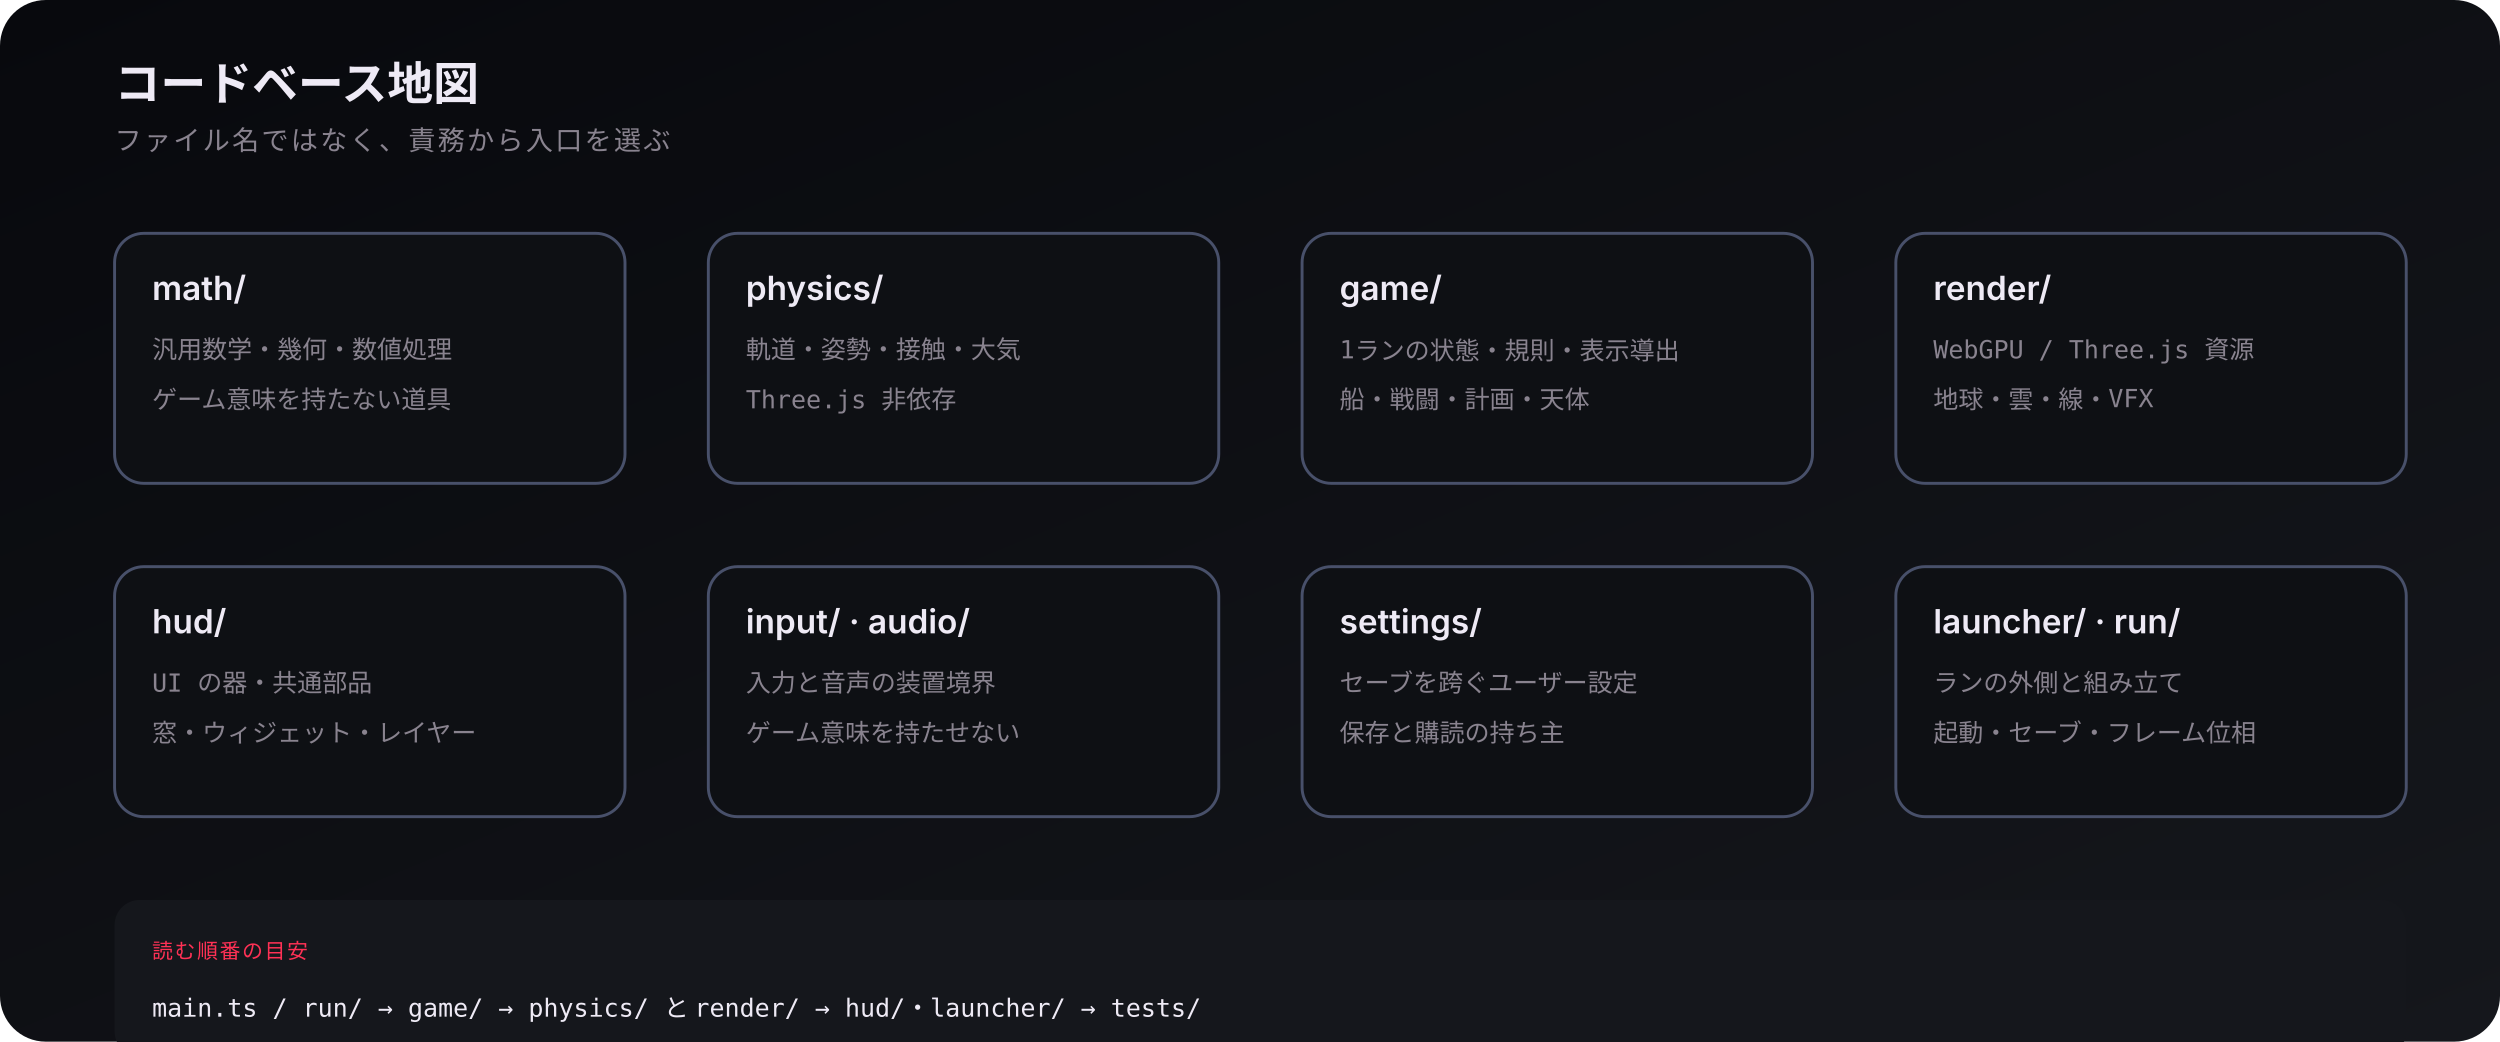
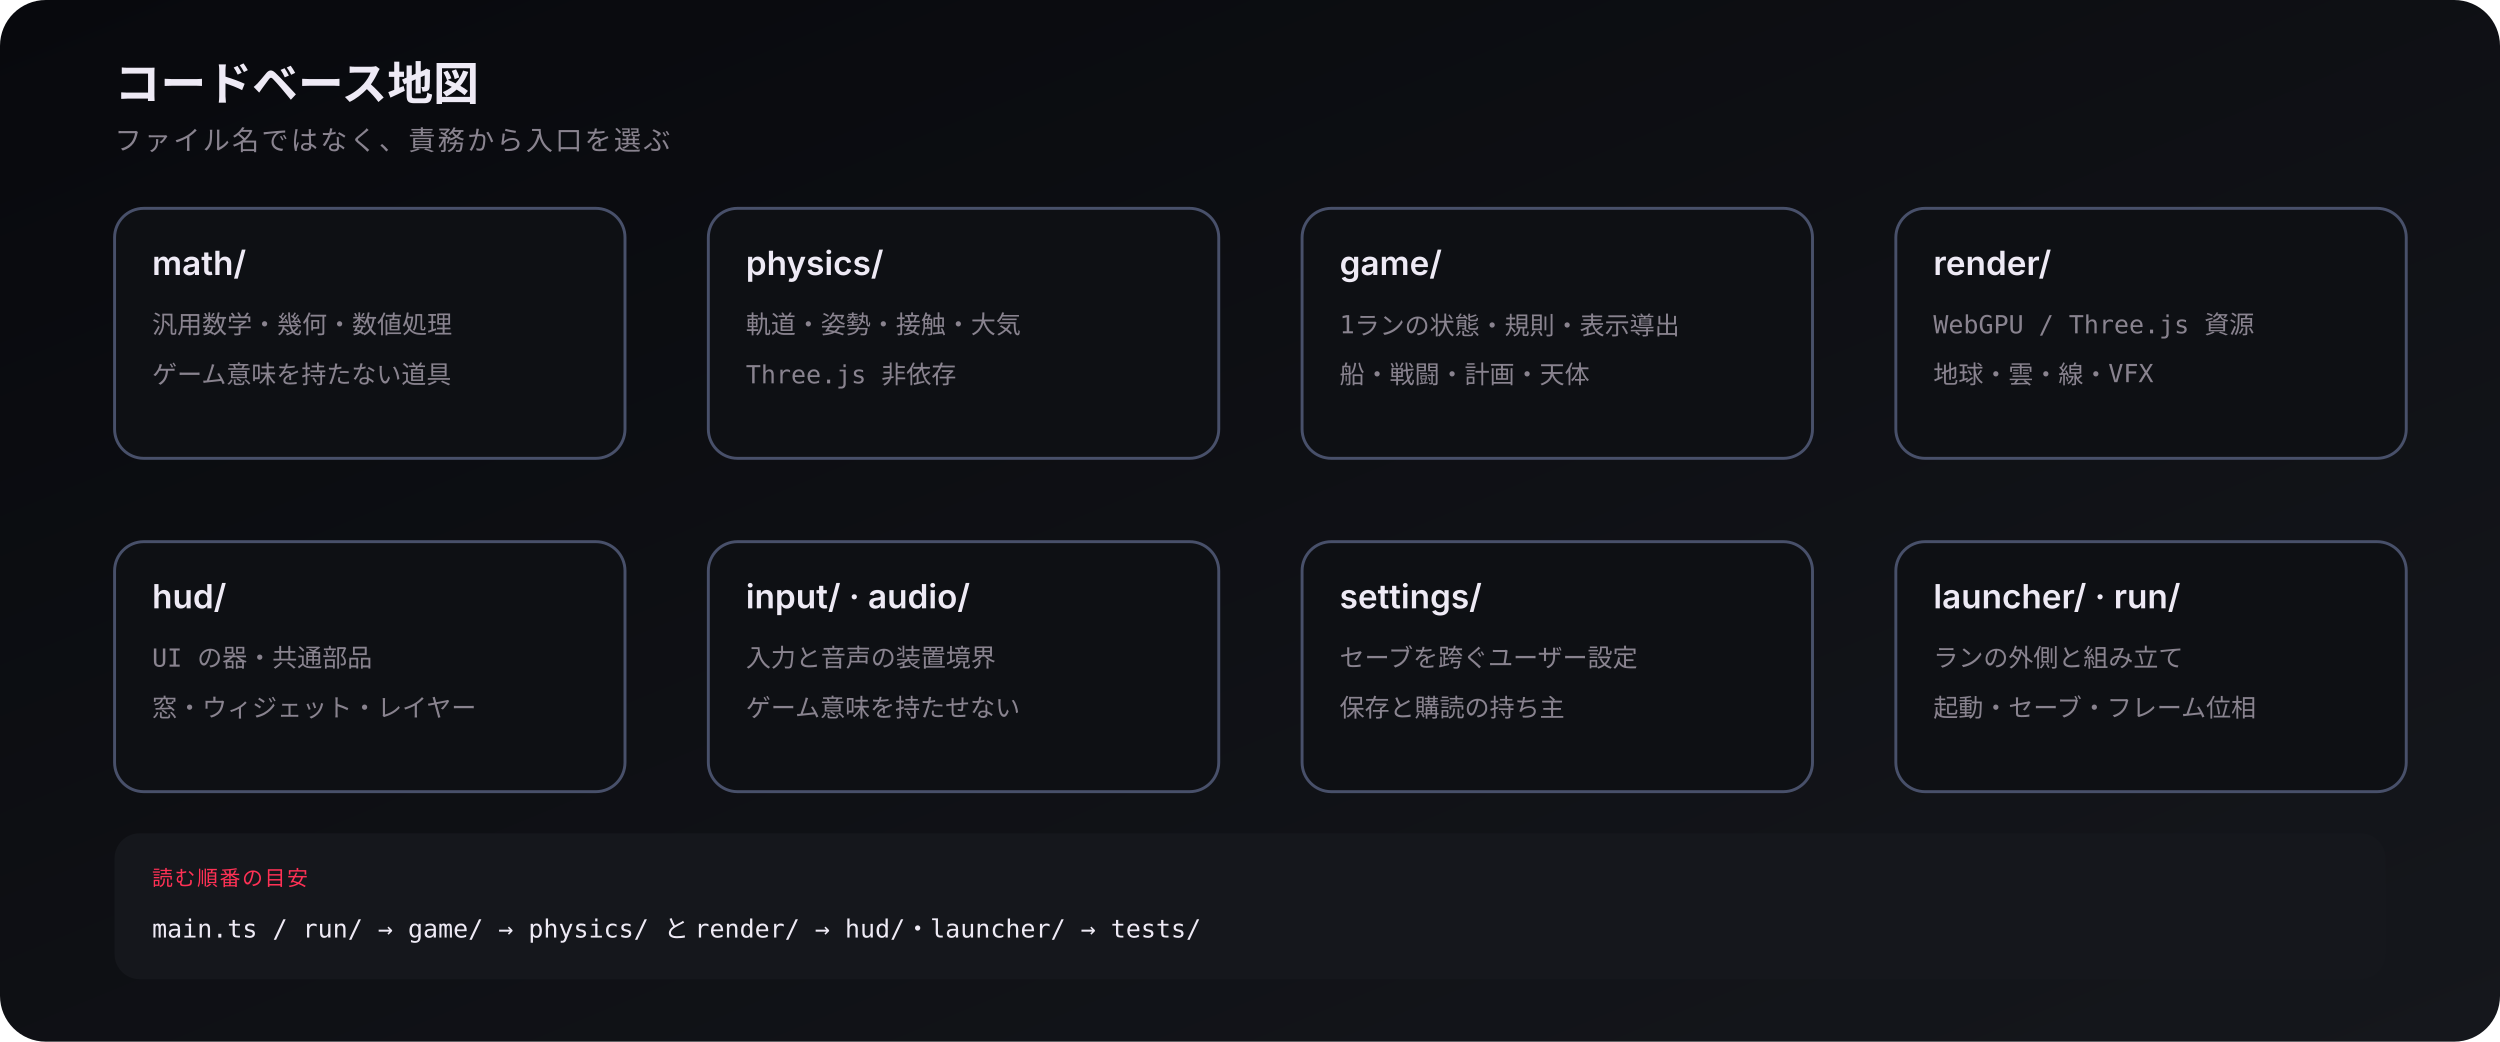
<svg xmlns="http://www.w3.org/2000/svg" width="1200" height="500" viewBox="0 0 1200 500" role="img" aria-labelledby="title desc">
  <defs>
    <style>
.m{font-family:ui-monospace,SFMono-Regular,Menlo,Consolas,"Yu Gothic",monospace}.sans{font-family:system-ui,-apple-system,"Hiragino Sans","Yu Gothic",sans-serif}
.t{fill:#eeeaf5}.b{fill:#c3bec9}.d{fill:#89838f}.a{fill:#ff3155}.an{fill:#ff6b82}.s{fill:#3478ff}
.box{fill:#0e1014;stroke:#48506a;stroke-width:1.4}.soft{fill:#15171c}.line{fill:none;stroke:#89838f;stroke-width:1.5}.accent{fill:none;stroke:#ff3155;stroke-width:2}.signal{fill:none;stroke:#3478ff;stroke-width:2}
.h{font-size:22px;font-weight:700}.k{font-size:13px;letter-spacing:1.1px}.v{font-size:16px;font-weight:600}.sm{font-size:12px}.xs{font-size:10px;letter-spacing:.8px}
</style>
    <linearGradient id="bg" x1="0" y1="0" x2="1" y2="1">
      <stop stop-color="#08090d" />
      <stop offset="1" stop-color="#15171c" />
    </linearGradient>
    <marker id="arrR" viewBox="0 0 10 10" refX="9" refY="5" markerWidth="7" markerHeight="7" orient="auto">
      <path d="M0 0L10 5 0 10Z" fill="#ff3155" />
    </marker>
  </defs>
  <rect width="1200" height="500" rx="22" fill="url(#bg)" />
  <text x="55" y="48" class="m t h">コードベース地図</text>
  <text x="55" y="72" class="m d k">ファイル名ではなく、責務から入口を選ぶ</text>
-   <g transform="translate(55 112)">
+   <g transform="translate(55 100)">
    <rect x="0" y="0" width="245" height="120" rx="14" class="box" />
    <text x="18" y="32" class="sans t v">math/</text>
    <text x="18" y="60" class="m d sm">汎用数学・幾何・数値処理</text>
    <text x="18" y="84" class="m d sm">ゲーム意味を持たない道具</text>
    <rect x="285" y="0" width="245" height="120" rx="14" class="box" />
    <text x="303" y="32" class="sans t v">physics/</text>
    <text x="303" y="60" class="m d sm">軌道・姿勢・接触・大気</text>
    <text x="303" y="84" class="m d sm">Three.js 非依存</text>
    <rect x="570" y="0" width="245" height="120" rx="14" class="box" />
    <text x="588" y="32" class="sans t v">game/</text>
    <text x="588" y="60" class="m d sm">1ランの状態・規則・表示導出</text>
    <text x="588" y="84" class="m d sm">船・戦闘・計画・天体</text>
    <rect x="855" y="0" width="245" height="120" rx="14" class="box" />
    <text x="873" y="32" class="sans t v">render/</text>
    <text x="873" y="60" class="m d sm">WebGPU / Three.js 資源</text>
    <text x="873" y="84" class="m d sm">地球・雲・線・VFX</text>
    <rect x="0" y="160" width="245" height="120" rx="14" class="box" />
    <text x="18" y="192" class="sans t v">hud/</text>
    <text x="18" y="220" class="m d sm">UI の器・共通部品</text>
    <text x="18" y="244" class="m d sm">窓・ウィジェット・レイヤー</text>
    <rect x="285" y="160" width="245" height="120" rx="14" class="box" />
    <text x="303" y="192" class="sans t v">input/ · audio/</text>
    <text x="303" y="220" class="m d sm">入力と音声の装置境界</text>
    <text x="303" y="244" class="m d sm">ゲーム意味を持たせない</text>
    <rect x="570" y="160" width="245" height="120" rx="14" class="box" />
    <text x="588" y="192" class="sans t v">settings/</text>
    <text x="588" y="220" class="m d sm">セーブを跨ぐユーザー設定</text>
    <text x="588" y="244" class="m d sm">保存と購読の持ち主</text>
    <rect x="855" y="160" width="245" height="120" rx="14" class="box" />
    <text x="873" y="192" class="sans t v">launcher/ · run/</text>
    <text x="873" y="220" class="m d sm">ランの外側と組み立て</text>
    <text x="873" y="244" class="m d sm">起動・セーブ・フレーム位相</text>
-     <rect x="0" y="320" width="1100" height="75" rx="12" class="soft" />
-     <text x="18" y="348" class="m a xs">読む順番の目安</text>
-     <text x="18" y="376" class="m t sm">main.ts / run/ → game/ → physics/ と render/ → hud/・launcher/ → tests/</text>
+     <rect x="0" y="300" width="1090" height="70" rx="12" class="soft" />
+     <text x="18" y="325" class="m a xs">読む順番の目安</text>
+     <text x="18" y="350" class="m t sm">main.ts / run/ → game/ → physics/ と render/ → hud/・launcher/ → tests/</text>
  </g>
</svg>
